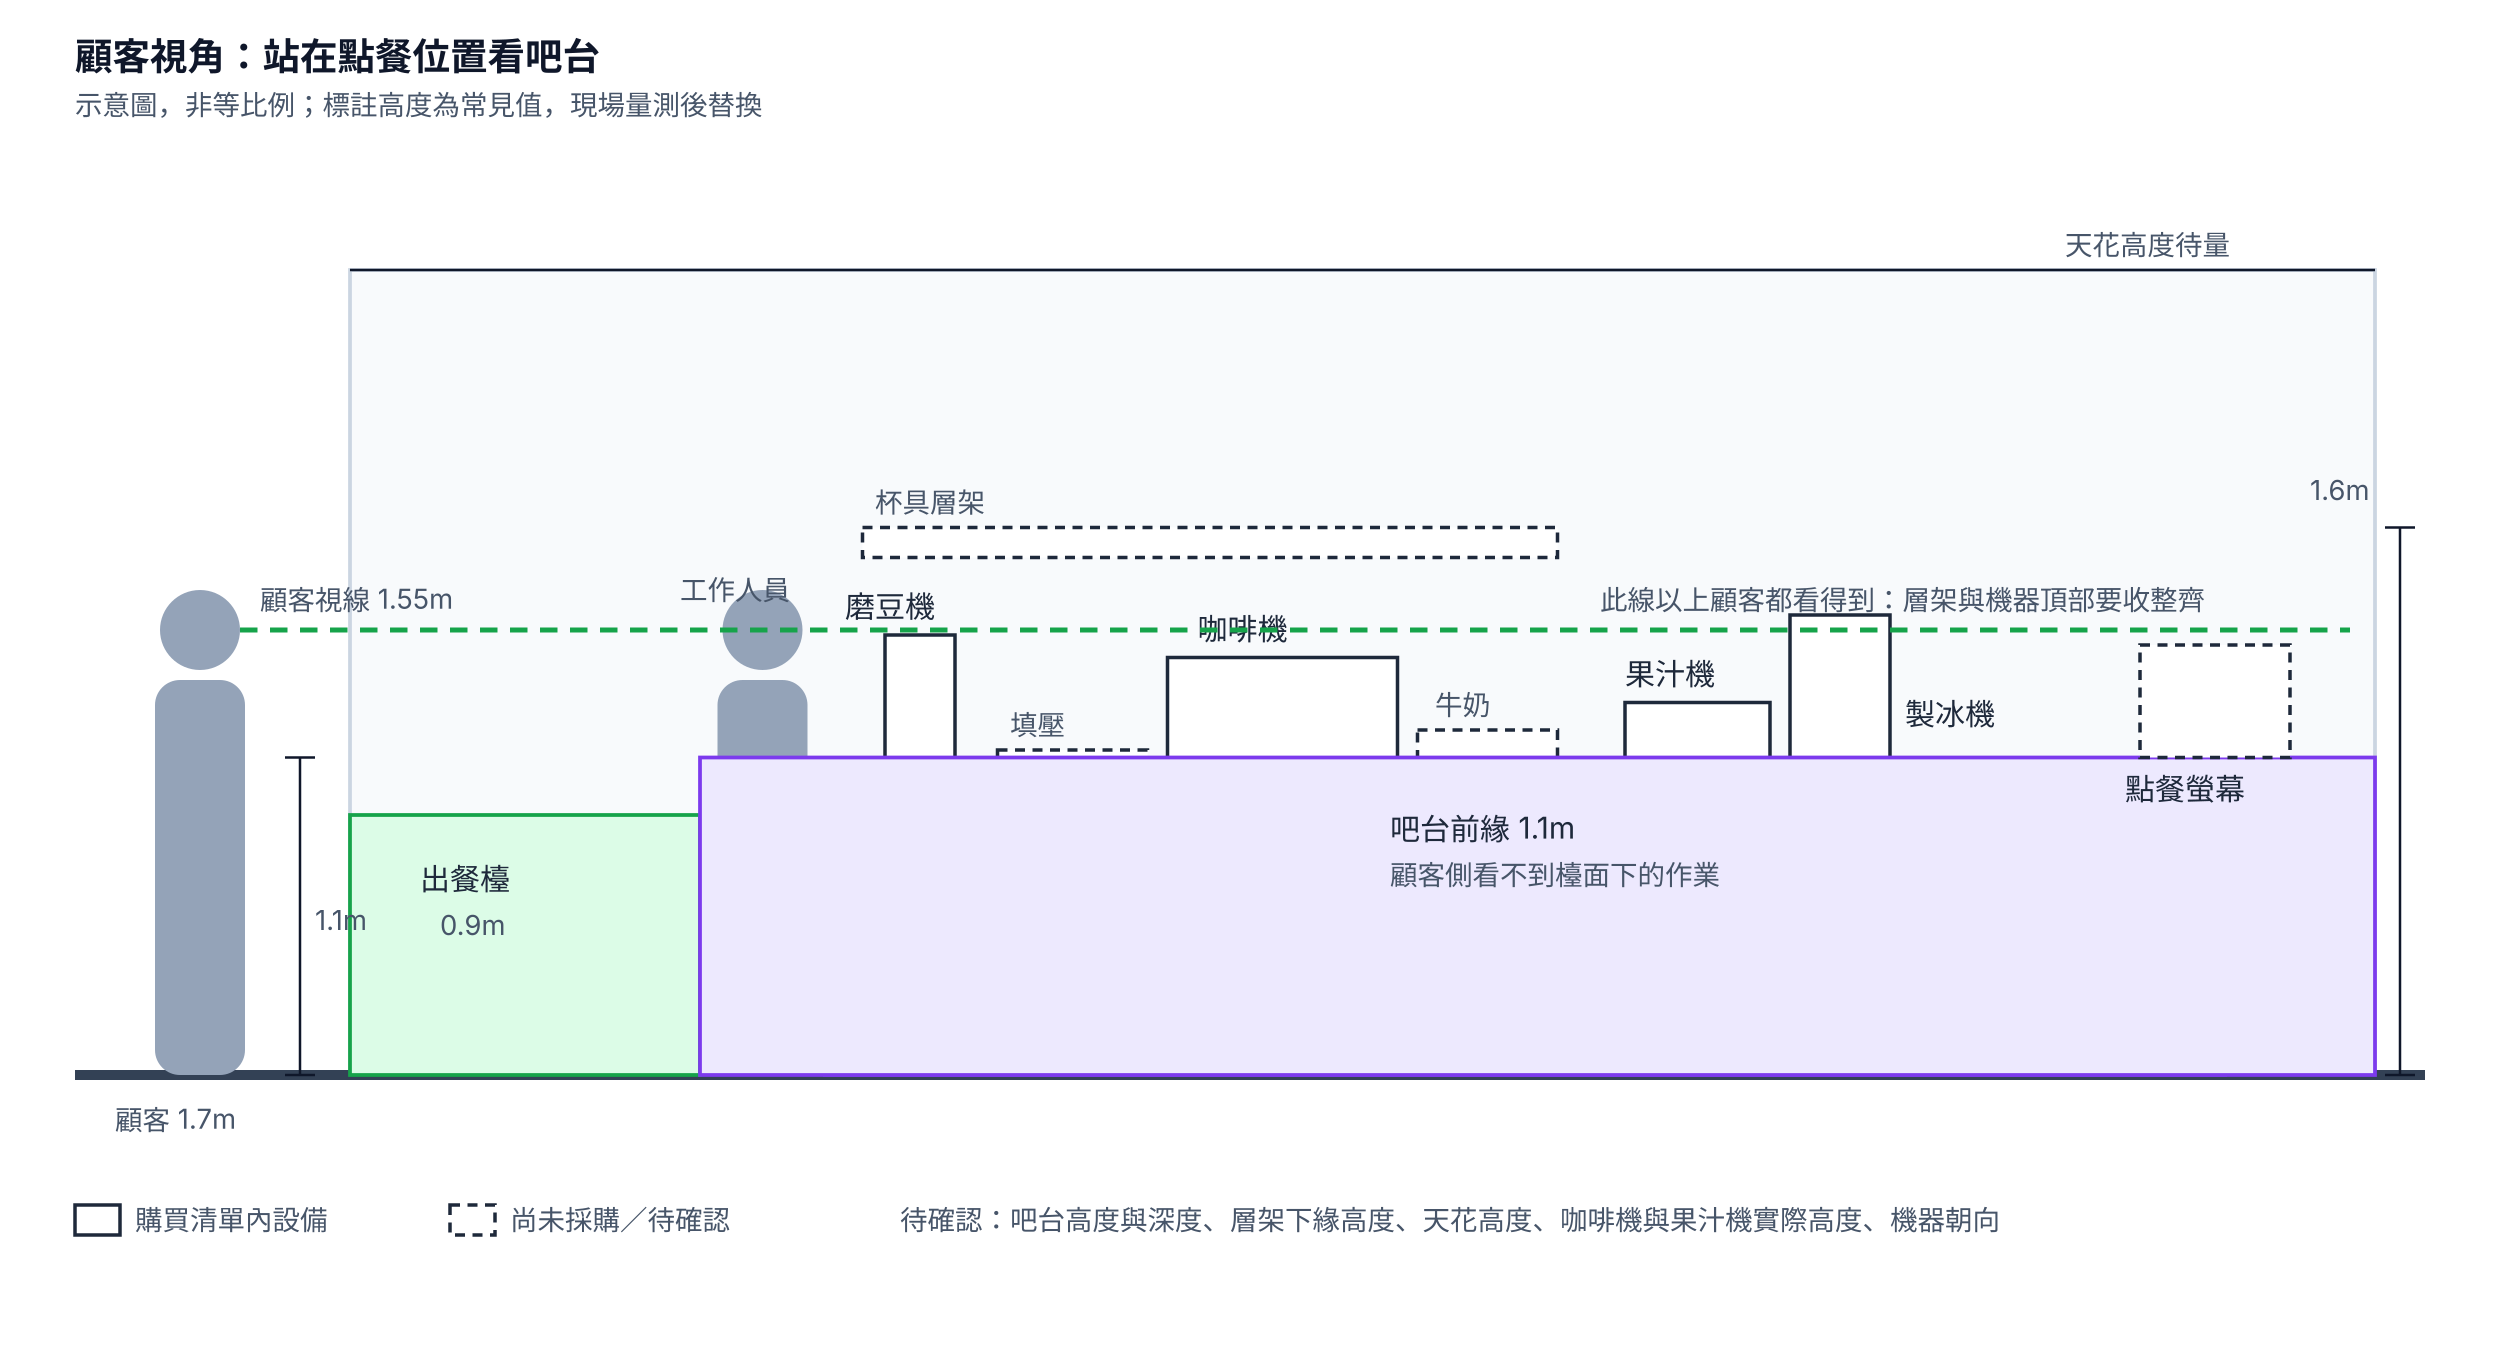
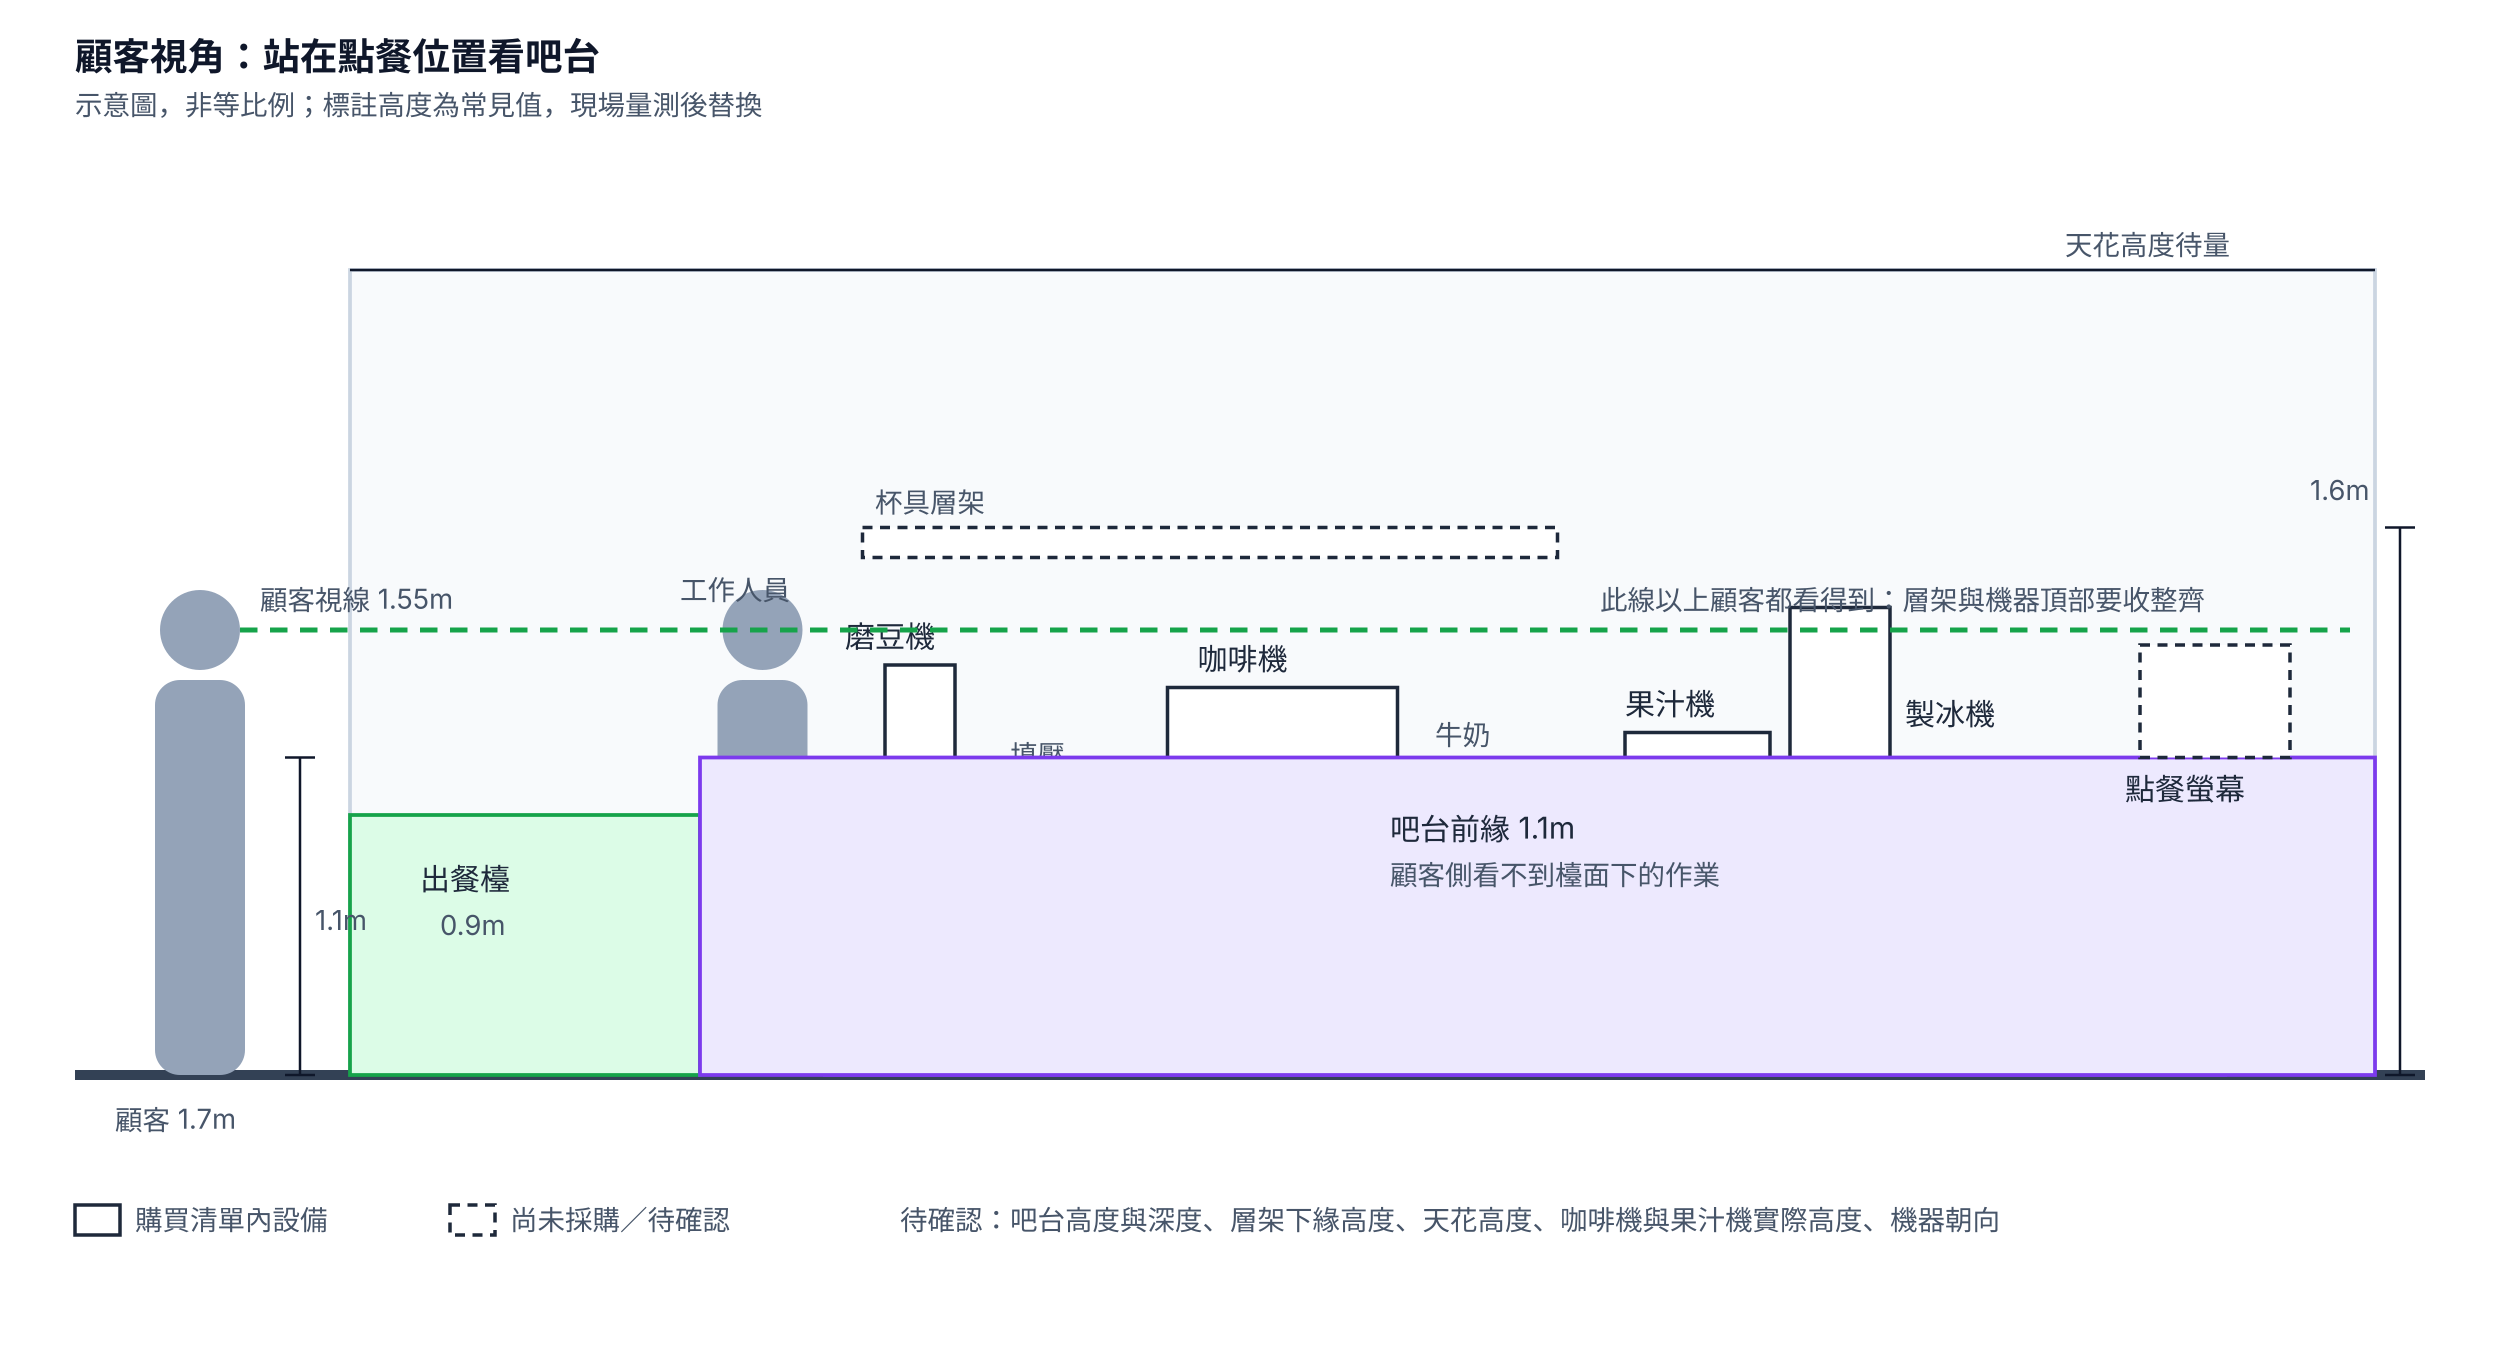
<svg xmlns="http://www.w3.org/2000/svg" viewBox="0 0 1000 540" font-family="-apple-system, 'PingFang TC', 'Noto Sans TC', 'Microsoft JhengHei', sans-serif">
  <style>
    .bg { fill: #ffffff; }
    .wall { fill: #f8fafc; stroke: #cbd5e1; stroke-width: 1.5; }
    .ground { stroke: #334155; stroke-width: 4; }
    .counter { fill: #ede9fe; stroke: #7c3aed; stroke-width: 1.5; }
    .front { fill: #dcfce7; stroke: #16a34a; stroke-width: 1.5; }
    .equip { fill: #ffffff; stroke: #1e293b; stroke-width: 1.4; }
    .todo { fill: #ffffff; stroke: #1e293b; stroke-width: 1.4; stroke-dasharray: 4 3; }
    .person { fill: #94a3b8; }
    .dim { stroke: #0f172a; stroke-width: 1; }
    .sight { fill: none; stroke: #16a34a; stroke-width: 2; stroke-dasharray: 7 5; }
    .title { font-size: 15px; font-weight: 700; fill: #0f172a; }
    .label { font-size: 12px; fill: #1e293b; }
    .note { font-size: 11px; fill: #475569; }
    @media (prefers-color-scheme: dark) {
      .bg { fill: #0f172a; }
      .wall { fill: #1e293b; stroke: #475569; }
      .ground { stroke: #cbd5e1; }
      .counter { fill: #2a2148; }
      .front { fill: #14301d; }
      .equip, .todo { fill: #0f172a; stroke: #e2e8f0; }
      .person { fill: #64748b; }
      .dim { stroke: #e2e8f0; }
      .title, .label { fill: #f1f5f9; }
      .note { fill: #cbd5e1; }
    }
  </style>
  <rect class="bg" width="1000" height="540" />
  <text class="title" x="30" y="28">顧客視角：站在點餐位置看吧台</text>
  <text class="note" x="30" y="46">示意圖，非等比例；標註高度為常見值，現場量測後替換</text>
  <rect class="wall" x="140" y="108" width="810" height="322" />
  <line class="dim" x1="140" y1="108" x2="950" y2="108" />
  <text class="note" x="826" y="102">天花高度待量</text>
  <line class="ground" x1="30" y1="430" x2="970" y2="430" />
-   <rect class="counter" x="330" y="326" width="560" height="104" />
-   <rect class="equip" x="354" y="254" width="28" height="72" />
-   <text class="label" x="338" y="247">磨豆機</text>
-   <rect class="todo" x="399" y="300" width="60" height="26" />
-   <text class="note" x="404" y="294">填壓</text>
-   <rect class="equip" x="467" y="263" width="92" height="63" />
-   <text class="label" x="479" y="256">咖啡機</text>
-   <rect class="todo" x="567" y="292" width="56" height="34" />
-   <text class="note" x="574" y="286">牛奶</text>
+   <rect class="counter" x="330" y="338" width="560" height="92" />
+   <rect class="equip" x="354" y="266" width="28" height="72" />
+   <text class="label" x="338" y="259">磨豆機</text>
+   <rect class="todo" x="399" y="312" width="60" height="26" />
+   <text class="note" x="404" y="306">填壓</text>
+   <rect class="equip" x="467" y="275" width="92" height="63" />
+   <text class="label" x="479" y="268">咖啡機</text>
+   <rect class="todo" x="567" y="304" width="56" height="34" />
+   <text class="note" x="574" y="298">牛奶</text>
  <rect class="todo" x="345" y="211" width="278" height="12" />
  <text class="note" x="350" y="205">杯具層架</text>
-   <rect class="equip" x="650" y="281" width="58" height="45" />
-   <text class="label" x="650" y="274">果汁機</text>
-   <rect class="equip" x="716" y="246" width="40" height="80" />
+   <rect class="equip" x="650" y="293" width="58" height="45" />
+   <text class="label" x="650" y="286">果汁機</text>
+   <rect class="equip" x="716" y="243" width="40" height="95" />
  <text class="label" x="762" y="290">製冰機</text>
  <g class="person">
    <circle cx="305" cy="252" r="16" />
    <rect x="287" y="272" width="36" height="58" rx="10" />
  </g>
  <text class="note" x="272" y="240">工作人員</text>
  <rect class="front" x="140" y="326" width="140" height="104" />
  <text class="label" x="168" y="356">出餐檯</text>
  <text class="note" x="176" y="374">0.9m</text>
  <rect class="counter" x="280" y="303" width="670" height="127" />
  <text class="label" x="556" y="336">吧台前緣 1.1m</text>
  <text class="note" x="556" y="354">顧客側看不到檯面下的作業</text>
  <rect class="todo" x="856" y="258" width="60" height="45" />
  <text class="label" x="850" y="320">點餐螢幕</text>
  <g class="person">
    <circle cx="80" cy="252" r="16" />
    <rect x="62" y="272" width="36" height="158" rx="10" />
  </g>
  <text class="note" x="46" y="452">顧客 1.7m</text>
  <path class="sight" d="M 96 252 L 940 252" />
  <text class="note" x="104" y="244">顧客視線 1.55m</text>
  <text class="note" x="640" y="244">此線以上顧客都看得到：層架與機器頂部要收整齊</text>
  <line class="dim" x1="120" y1="430" x2="120" y2="303" />
  <line class="dim" x1="114" y1="430" x2="126" y2="430" />
  <line class="dim" x1="114" y1="303" x2="126" y2="303" />
  <text class="note" x="126" y="372">1.1m</text>
  <line class="dim" x1="960" y1="430" x2="960" y2="211" />
  <line class="dim" x1="954" y1="430" x2="966" y2="430" />
  <line class="dim" x1="954" y1="211" x2="966" y2="211" />
  <text class="note" x="924" y="200">1.6m</text>
  <rect class="equip" x="30" y="482" width="18" height="12" />
  <text class="note" x="54" y="492">購買清單內設備</text>
  <rect class="todo" x="180" y="482" width="18" height="12" />
  <text class="note" x="204" y="492">尚未採購／待確認</text>
  <text class="note" x="360" y="492">待確認：吧台高度與深度、層架下緣高度、天花高度、咖啡機與果汁機實際高度、機器朝向</text>
</svg>
